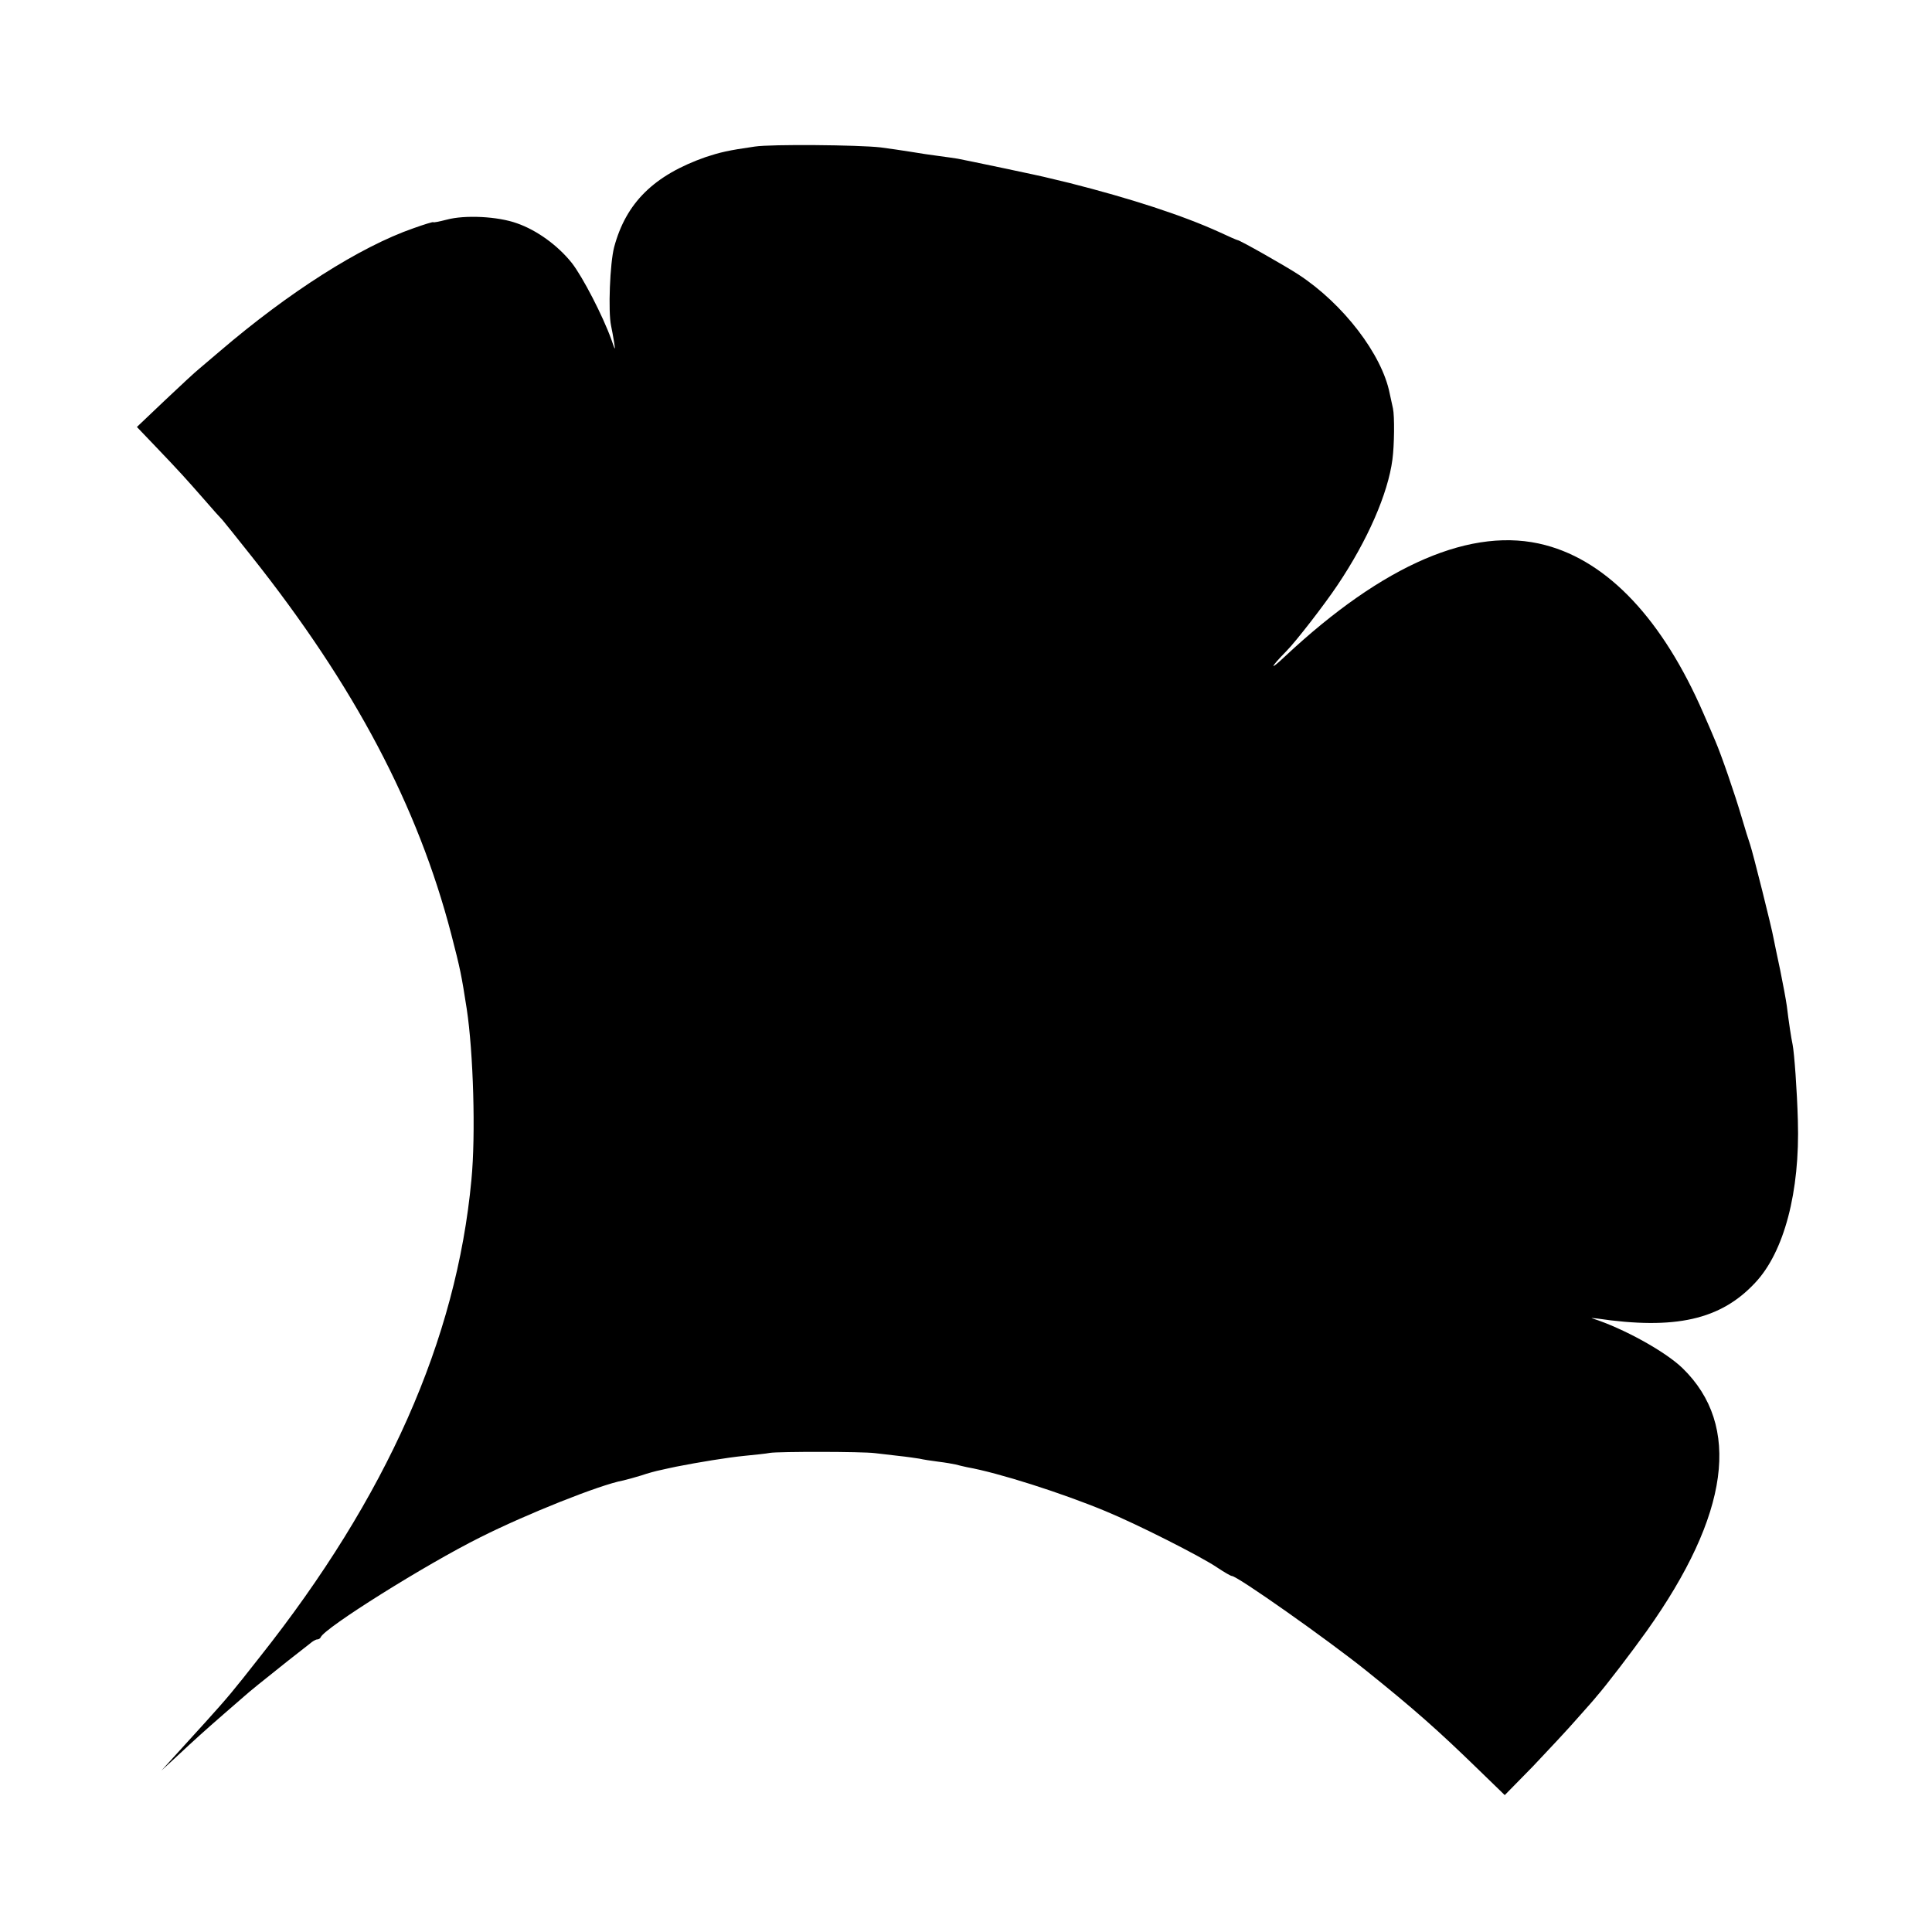
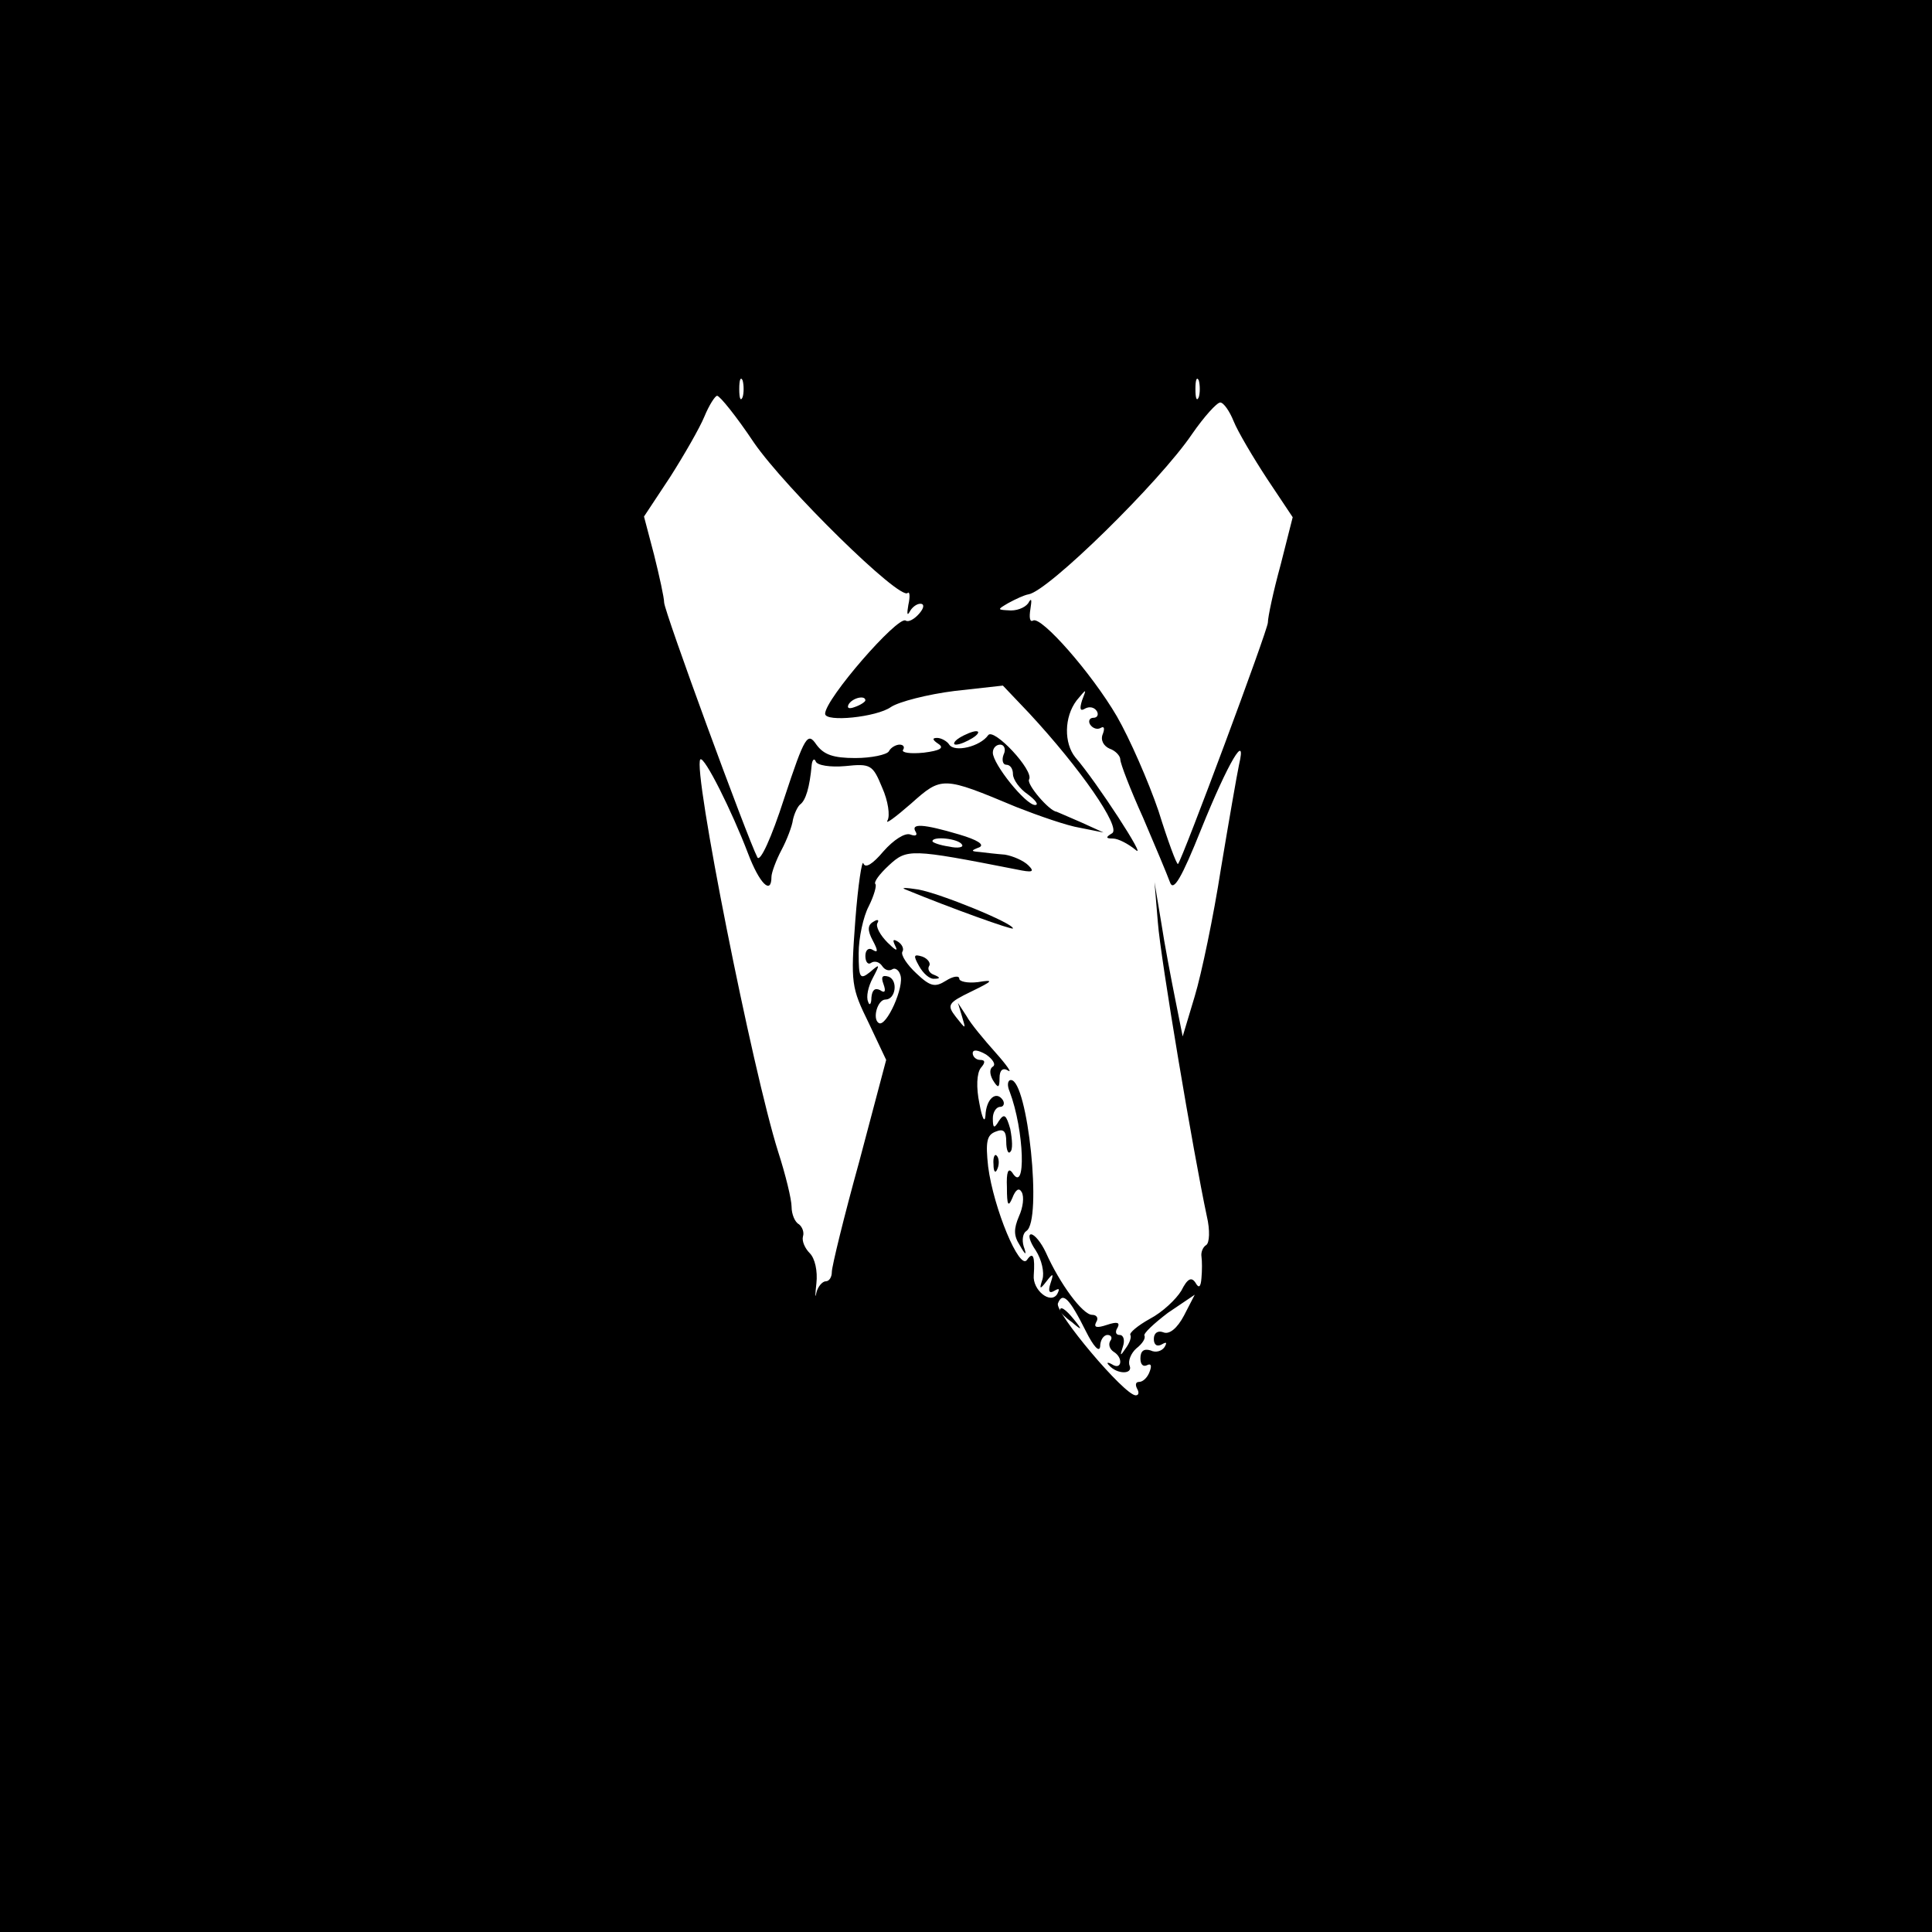
- <svg xmlns="http://www.w3.org/2000/svg" version="1.0" width="700pt" height="700pt" viewBox="0 0 700 700" preserveAspectRatio="xMidYMid meet">
-   <g transform="translate(0,700) scale(0.1,-0.1)" fill="#000000" stroke="none">
-     <path d="M2735 6469 c-98 -14 -126 -21 -178 -38 -188 -66 -289 -166 -332 -327 -15 -58 -22 -232 -11 -284 3 -14 8 -41 11 -60 5 -32 4 -31 -10 10 -31 86 -104 227 -143 277 -51 64 -127 119 -199 144 -69 25 -189 31 -255 13 -27 -7 -48 -11 -48 -9 0 2 -33 -8 -72 -22 -193 -67 -452 -232 -702 -446 -27 -23 -60 -51 -73 -62 -14 -11 -70 -63 -126 -116 l-101 -96 66 -69 c90 -94 114 -121 178 -194 30 -35 60 -68 66 -74 5 -6 53 -65 105 -131 374 -471 603 -905 724 -1370 33 -127 37 -148 56 -270 24 -157 33 -457 17 -620 -54 -579 -307 -1149 -767 -1729 -98 -125 -114 -144 -196 -235 -54 -59 -60 -66 -120 -132 l-40 -44 50 46 c76 71 104 96 175 158 36 31 70 61 76 66 14 13 72 60 154 125 36 28 73 57 83 65 9 8 21 15 26 15 5 0 11 3 13 8 14 34 381 264 578 362 167 84 435 191 518 206 13 3 42 11 65 18 23 8 56 17 72 20 17 4 41 9 55 12 81 16 185 33 245 39 39 4 81 8 95 11 32 5 334 5 380 -1 19 -2 58 -7 86 -10 29 -3 62 -8 75 -10 13 -3 44 -8 69 -11 25 -3 53 -8 62 -10 10 -3 29 -7 42 -10 113 -20 342 -93 501 -159 112 -46 346 -164 406 -205 24 -16 48 -30 52 -30 20 0 346 -230 487 -343 173 -139 259 -215 403 -355 l99 -96 102 104 c55 58 128 136 161 174 33 37 65 73 70 80 32 36 129 163 181 236 301 423 344 745 130 953 -63 61 -216 145 -326 180 -8 2 -1 2 15 0 284 -42 449 -5 574 129 105 111 163 330 155 588 -3 110 -13 245 -19 275 -5 23 -14 82 -21 140 -3 22 -14 81 -24 130 -11 50 -21 101 -24 115 -6 36 -75 311 -85 340 -5 14 -19 59 -31 100 -24 82 -74 227 -95 275 -7 17 -26 62 -43 100 -147 339 -345 550 -573 610 -263 70 -586 -69 -944 -404 -57 -54 -54 -41 5 19 35 35 140 171 186 240 109 162 183 332 199 455 7 51 8 158 2 185 -2 8 -7 33 -12 55 -28 141 -168 324 -330 430 -47 31 -213 125 -221 125 -2 0 -32 13 -66 29 -134 61 -322 122 -543 178 -33 8 -67 16 -75 18 -25 7 -303 65 -330 70 -14 2 -45 7 -70 10 -25 3 -70 10 -100 15 -30 5 -80 12 -110 16 -79 9 -396 12 -455 3z" />
+ <svg xmlns="http://www.w3.org/2000/svg" version="1.0" width="288pt" height="288pt" viewBox="0 0 288 288" preserveAspectRatio="xMidYMid meet">
+   <g transform="translate(0,288) scale(0.1,-0.1)" fill="#000000" stroke="none">
+     <path d="M0 1440 l0 -1440 1440 0 1440 0 0 1440 0 1440 -1440 0 -1440 0 0 -1440z m1107 848 c-3 -7 -5 -2 -5 12 0 14 2 19 5 13 2 -7 2 -19 0 -25z m680 0 c-3 -7 -5 -2 -5 12 0 14 2 19 5 13 2 -7 2 -19 0 -25z m-663 -68 c47 -68 217 -235 229 -224 3 3 4 -5 1 -18 -2 -12 -2 -17 2 -10 3 6 10 12 16 12 6 0 6 -6 -2 -15 -7 -8 -16 -13 -20 -10 -12 7 -120 -117 -120 -139 0 -13 77 -5 98 10 12 8 55 19 95 24 l72 8 39 -41 c77 -83 137 -170 124 -179 -10 -6 -10 -8 1 -8 8 0 23 -8 34 -17 18 -16 -58 101 -90 138 -17 21 -17 60 2 85 15 18 15 18 8 0 -4 -13 -3 -17 5 -12 6 3 13 2 17 -4 3 -5 1 -10 -5 -10 -6 0 -8 -5 -5 -10 4 -6 11 -8 16 -5 5 3 6 -1 3 -9 -4 -9 1 -18 10 -22 9 -3 16 -11 16 -16 0 -6 15 -45 34 -87 18 -42 36 -85 40 -96 5 -15 17 5 47 80 40 99 68 146 56 95 -3 -14 -15 -83 -27 -155 -11 -71 -29 -157 -39 -190 l-18 -60 -11 55 c-6 30 -16 82 -21 115 l-10 60 5 -60 c4 -54 53 -344 73 -438 5 -21 4 -40 -1 -43 -5 -3 -8 -11 -7 -17 1 -7 1 -21 0 -32 -1 -14 -4 -16 -9 -7 -6 9 -12 6 -21 -12 -8 -13 -28 -32 -47 -42 -18 -10 -31 -21 -29 -24 2 -3 -1 -12 -7 -20 -8 -12 -9 -12 -4 3 3 9 1 17 -5 17 -6 0 -7 5 -3 11 4 8 -1 9 -16 4 -15 -5 -20 -4 -16 4 4 6 1 11 -6 11 -14 0 -48 46 -69 93 -7 15 -17 27 -22 27 -5 0 -2 -11 7 -24 9 -14 13 -33 10 -43 -5 -15 -4 -16 6 -3 10 13 11 12 6 -3 -4 -12 -2 -16 6 -11 7 4 8 3 4 -5 -10 -16 -37 6 -35 28 2 28 -1 36 -10 23 -11 -17 -50 77 -58 139 -4 37 -2 47 11 52 12 5 16 1 16 -15 0 -12 3 -19 6 -15 4 3 3 18 0 34 -6 21 -9 24 -17 12 -7 -12 -9 -11 -9 4 0 9 5 17 11 17 5 0 7 5 4 10 -10 15 -25 2 -26 -23 -1 -12 -5 -4 -9 18 -5 24 -4 45 2 53 7 8 7 12 -1 12 -6 0 -11 5 -11 10 0 6 8 5 20 -2 10 -7 15 -15 10 -18 -5 -3 -5 -11 0 -20 8 -13 10 -12 10 3 0 12 5 16 13 11 6 -4 -2 8 -19 27 -17 19 -37 43 -43 54 l-13 20 6 -20 c6 -20 6 -20 -9 -1 -14 18 -12 21 23 38 33 16 34 18 10 14 -16 -2 -28 1 -28 5 0 5 -9 4 -20 -3 -16 -10 -23 -9 -44 11 -14 13 -23 27 -21 32 3 4 0 11 -6 15 -8 5 -9 3 -4 -7 4 -8 -1 -5 -12 6 -11 11 -18 24 -15 29 3 5 0 6 -6 2 -9 -5 -9 -13 -1 -28 8 -15 8 -19 0 -14 -6 4 -11 0 -11 -9 0 -9 4 -14 9 -10 5 3 12 1 16 -5 4 -6 10 -8 15 -5 4 3 10 -1 12 -8 7 -17 -21 -79 -32 -72 -10 6 -2 35 10 35 15 0 19 28 5 34 -10 3 -12 0 -8 -11 4 -11 2 -14 -5 -9 -8 4 -12 0 -13 -11 0 -10 -3 -13 -5 -6 -3 7 0 22 7 35 11 21 11 22 -4 9 -15 -12 -17 -9 -17 28 0 23 7 55 15 70 8 16 12 31 10 33 -3 3 6 15 20 28 27 25 32 25 190 -6 24 -5 28 -4 18 6 -7 7 -23 14 -35 16 -13 1 -30 3 -38 4 -13 1 -13 2 0 7 8 4 -3 11 -30 19 -54 16 -73 17 -65 4 3 -5 0 -7 -8 -4 -8 3 -25 -8 -40 -25 -16 -19 -27 -26 -30 -18 -2 6 -8 -32 -12 -85 -7 -94 -6 -100 20 -153 l26 -55 -40 -151 c-23 -83 -41 -157 -41 -165 0 -8 -4 -14 -9 -14 -5 0 -12 -8 -14 -17 -2 -10 -2 -4 0 14 2 18 -2 37 -10 45 -7 7 -12 18 -10 25 2 6 -1 14 -6 18 -6 3 -11 15 -11 26 0 11 -9 48 -20 82 -38 120 -128 572 -116 585 6 5 47 -77 71 -140 17 -45 35 -63 35 -35 0 6 7 25 15 40 8 15 16 36 17 45 2 9 7 20 11 23 8 6 14 25 17 59 1 8 4 10 6 5 2 -6 22 -9 44 -7 38 4 41 2 55 -32 9 -20 12 -42 8 -49 -4 -7 12 5 35 25 46 41 47 41 157 -5 33 -13 76 -28 95 -31 l35 -7 -33 15 c-18 8 -35 15 -37 16 -11 1 -45 41 -41 48 8 13 -53 78 -61 66 -12 -17 -50 -26 -58 -14 -3 5 -12 10 -18 10 -8 0 -7 -3 2 -9 9 -6 2 -10 -22 -13 -20 -2 -33 0 -31 4 3 4 1 8 -5 8 -5 0 -13 -4 -16 -10 -3 -5 -26 -10 -50 -10 -33 0 -47 5 -58 20 -13 19 -17 14 -48 -80 -19 -59 -36 -96 -40 -88 -15 29 -139 367 -139 380 0 7 -7 39 -15 71 l-15 57 39 59 c21 33 44 73 51 90 7 17 16 31 19 31 4 0 29 -31 55 -70z m715 32 c6 -15 29 -54 50 -86 l38 -57 -18 -71 c-11 -40 -19 -78 -19 -86 0 -11 -127 -352 -134 -360 -2 -1 -15 34 -29 79 -15 44 -43 108 -62 141 -38 65 -113 150 -125 143 -5 -3 -6 5 -4 17 2 13 2 17 -2 11 -3 -7 -15 -13 -27 -13 -21 1 -21 1 -4 11 11 6 24 12 30 13 29 4 196 168 244 239 18 26 37 47 42 47 5 0 14 -13 20 -28z m-549 -416 c0 -2 -7 -7 -16 -10 -8 -3 -12 -2 -9 4 6 10 25 14 25 6z m206 -81 c-3 -8 -1 -15 4 -15 6 0 10 -6 10 -14 0 -8 10 -22 22 -30 12 -9 17 -16 11 -16 -14 0 -63 61 -63 78 0 7 5 12 11 12 6 0 9 -7 5 -15z m-62 -134 c3 -4 -6 -6 -19 -3 -14 2 -25 6 -25 8 0 8 39 4 44 -5z m185 -726 c11 -22 20 -32 21 -22 0 9 5 17 11 17 5 0 8 -4 4 -9 -3 -5 -1 -12 5 -16 15 -9 12 -28 -2 -19 -7 4 -9 3 -5 -1 12 -14 36 -14 31 -1 -3 7 2 19 10 26 9 7 14 15 12 19 -2 3 14 18 35 34 l40 27 -16 -31 c-10 -19 -22 -29 -31 -25 -8 3 -14 -1 -14 -10 0 -9 5 -12 12 -8 7 4 8 3 4 -4 -4 -6 -13 -9 -21 -5 -10 3 -15 -1 -15 -12 0 -9 4 -13 10 -10 6 3 7 -1 4 -9 -3 -9 -10 -16 -16 -16 -5 0 -6 -4 -3 -10 3 -5 3 -10 -2 -10 -17 0 -121 124 -116 137 7 18 17 8 42 -42z" />
+     <path d="M1430 1780 c-8 -5 -10 -10 -5 -10 6 0 17 5 25 10 8 5 11 10 5 10 -5 0 -17 -5 -25 -10z" />
+     <path d="M1350 1554 c68 -28 160 -61 160 -58 0 8 -108 52 -141 58 -19 3 -27 3 -19 0z" />
+     <path d="M1370 1440 c6 -11 16 -20 23 -19 9 0 9 2 -1 6 -6 2 -10 8 -7 13 3 4 -2 11 -10 14 -13 4 -14 2 -5 -14z" />
+     <path d="M1505 1253 c22 -58 25 -155 4 -121 -6 8 -9 1 -8 -22 0 -27 2 -30 8 -16 5 13 10 16 14 9 4 -7 2 -23 -4 -36 -8 -19 -8 -29 1 -43 9 -16 11 -16 6 -2 -3 10 -1 20 4 23 24 15 2 225 -23 225 -5 0 -6 -8 -2 -17z" />
+     <path d="M1481 1144 c0 -11 3 -14 6 -6 3 7 2 16 -1 19 -3 4 -6 -2 -5 -13z" />
+     <path d="M1580 926 c0 -2 8 -10 18 -17 15 -13 16 -12 3 4 -13 16 -21 21 -21 13z" />
  </g>
</svg>
